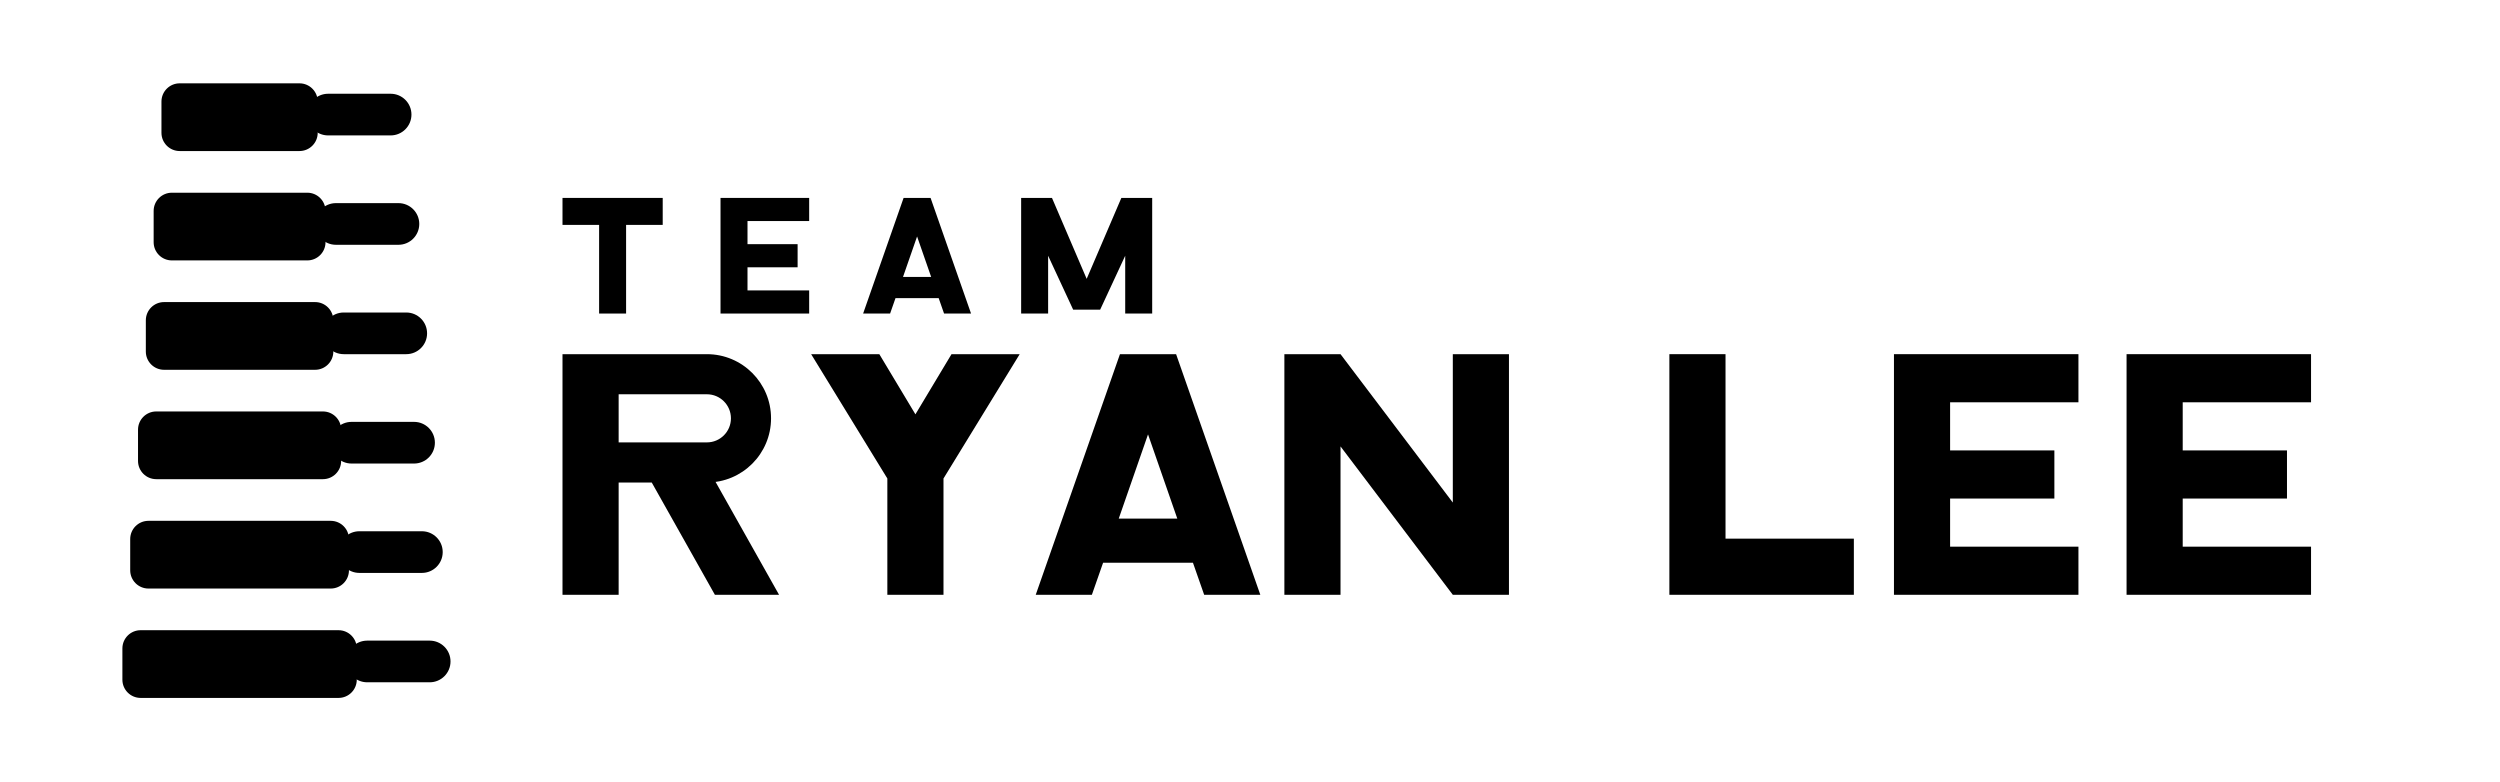
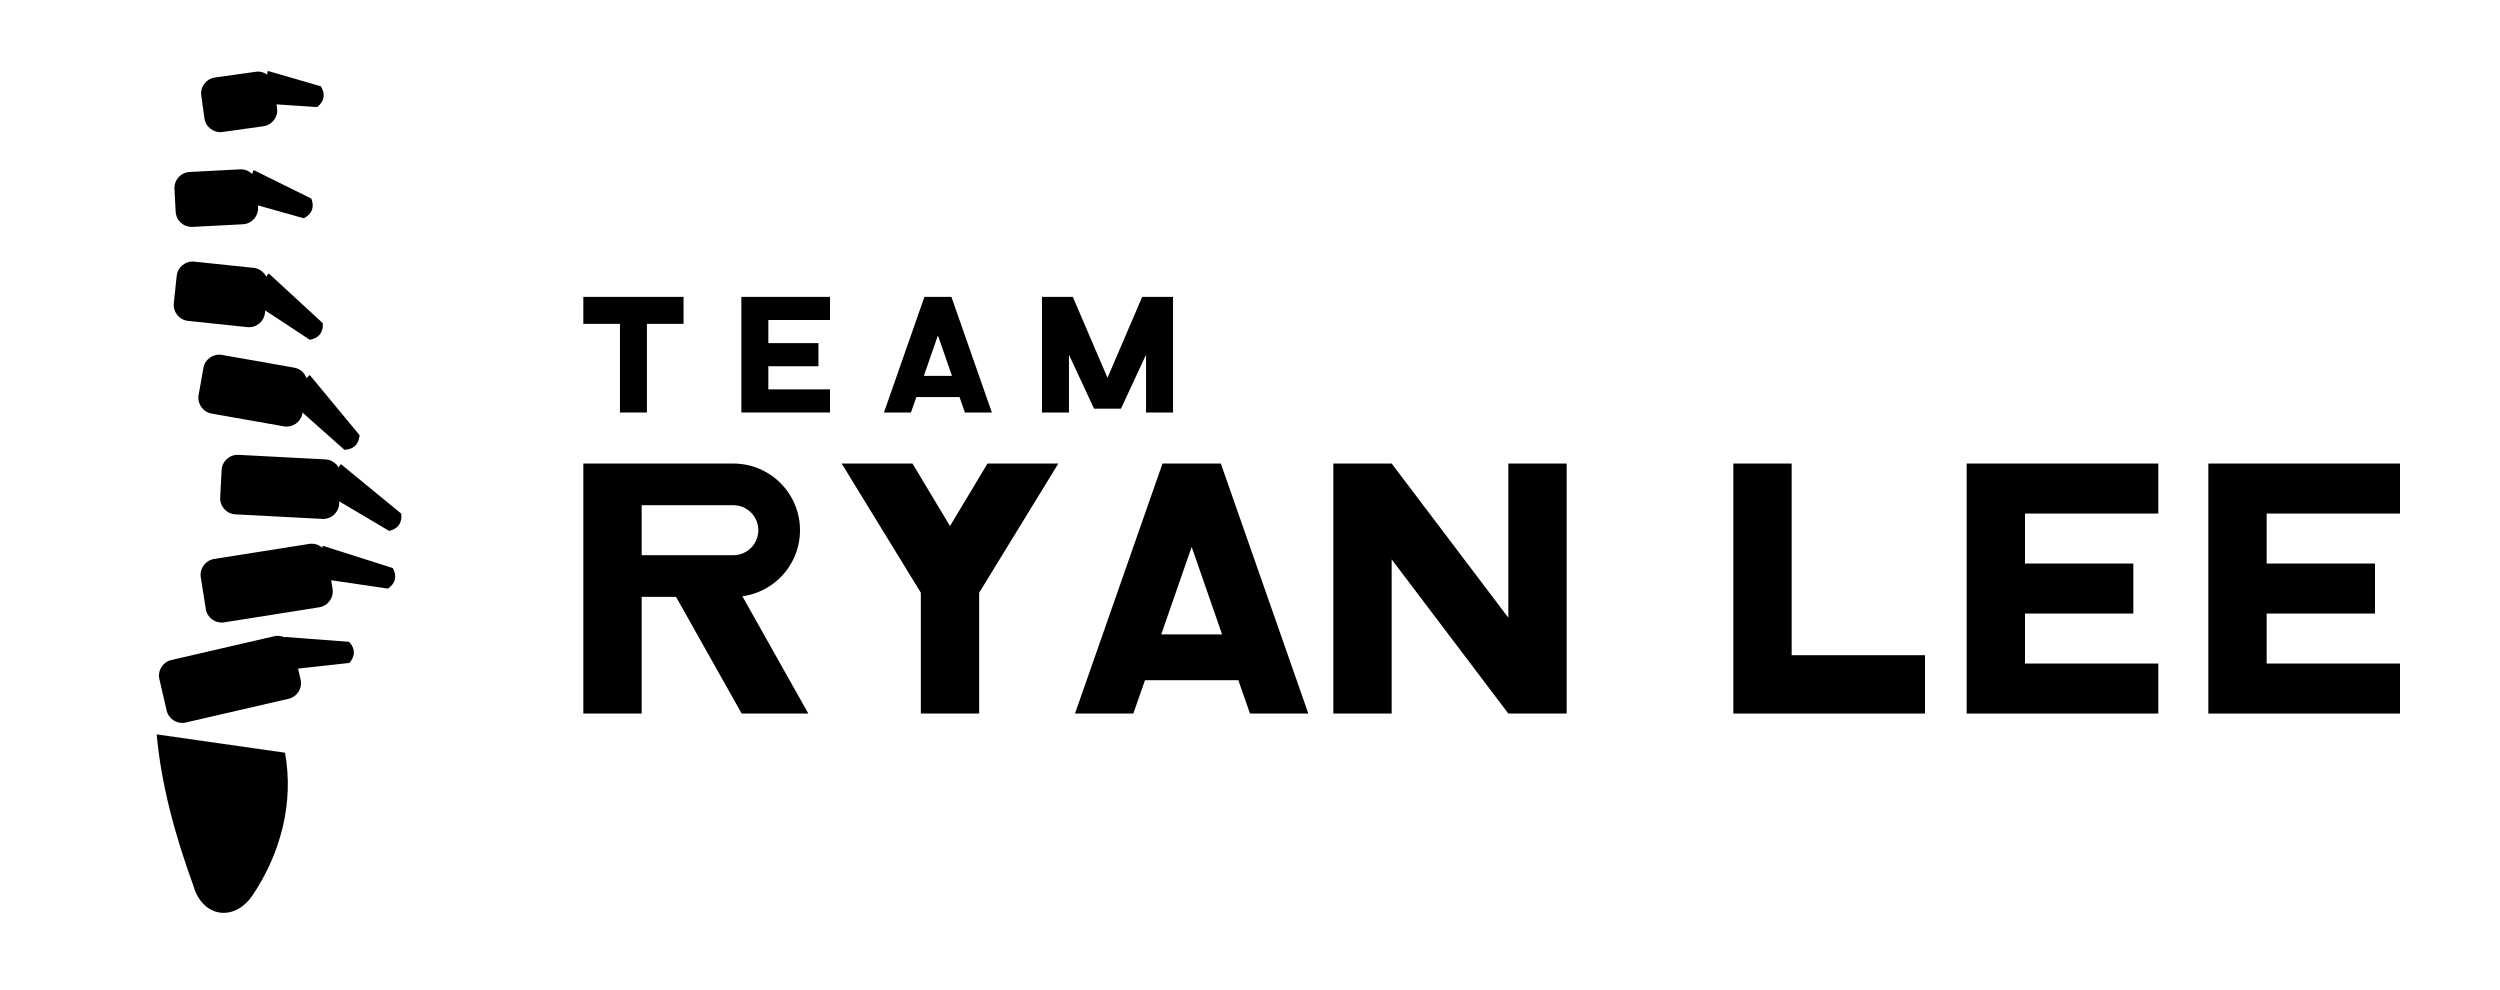
- <svg xmlns="http://www.w3.org/2000/svg" viewBox="0 0 480 150" width="480" height="150" role="img" aria-label="Team Ryan Lee">
+ <svg xmlns="http://www.w3.org/2000/svg" viewBox="0 0 480 190" width="480" height="190" role="img" aria-label="Team Ryan Lee">
  <g fill="currentColor">
-     <g transform="translate(108,38) scale(0.37)">
+     <g transform="translate(112,57) scale(0.37)">
      <path transform="translate(0,0)" d="M0 0 H52 V14 H33 V60 H19 V14 H0 Z" />
      <path transform="translate(82,0)" d="M0 0 H46 V12 H14 V24 H40 V36 H14 V48 H46 V60 H0 Z" />
      <path transform="translate(156,0)" d="M0 60 L21 0 H35 L56 60 H42 L39.2 52 H16.8 L14 60 Z M20.7 41 H35.3 L28 20 Z" />
      <path transform="translate(238,0)" d="M0 0 H16 L34 42 L52 0 H68 V60 H54 V30 L41 58 H27 L14 30 V60 H0 Z" />
    </g>
-     <g transform="translate(108,68) scale(0.77)">
+     <g transform="translate(112,89) scale(0.8)">
      <path transform="translate(0,0)" d="M0 0 H36 A16 16 0 0 1 36 32 H14 V60 H0 Z M14 22 H36 A6 6 0 0 0 36 10 H14 Z M20 28 H36 L54 60 H38 Z" />
      <path transform="translate(62,0)" d="M0 0 H17 L26 15 L35 0 H52 L33 31 V60 H19 V31 Z" />
      <path transform="translate(118,0)" d="M0 60 L21 0 H35 L56 60 H42 L39.2 52 H16.8 L14 60 Z M20.7 41 H35.3 L28 20 Z" />
      <path transform="translate(180,0)" d="M0 0 H14 L42 37 V0 H56 V60 H42 L14 23 V60 H0 Z" />
      <path transform="translate(276,0)" d="M0 0 H14 V46 H46 V60 H0 Z" />
      <path transform="translate(332,0)" d="M0 0 H46 V12 H14 V24 H40 V36 H14 V48 H46 V60 H0 Z" />
      <path transform="translate(390,0)" d="M0 0 H46 V12 H14 V24 H40 V36 H14 V48 H46 V60 H0 Z" />
    </g>
  </g>
  <g fill="currentColor">
-     <rect x="31" y="16" width="30" height="13" rx="3.5" />
-     <rect x="59" y="18" width="20" height="8" rx="4" />
-     <rect x="29.5" y="37" width="33" height="13" rx="3.5" />
-     <rect x="60.5" y="39" width="20" height="8" rx="4" />
-     <rect x="28" y="58" width="36" height="13" rx="3.5" />
-     <rect x="62" y="60" width="20" height="8" rx="4" />
-     <rect x="26.5" y="79" width="39" height="13" rx="3.5" />
-     <rect x="63.5" y="81" width="20" height="8" rx="4" />
-     <rect x="25" y="100" width="42" height="13" rx="3.5" />
-     <rect x="65" y="102" width="20" height="8" rx="4" />
-     <rect x="23.5" y="121" width="45" height="13" rx="3.5" />
-     <rect x="66.5" y="123" width="20" height="8" rx="4" />
+     <g transform="translate(16,9) scale(0.88)">
+       <g transform="translate(34,12) rotate(-8)">
+         <rect x="-8" y="-6" width="16" height="12" rx="3.5" />
+         <g transform="translate(6,-2.4) rotate(18)">
+           <path d="M0 -3.6 L12 -2.3 Q14 0 12 2.3 L0 3.6 Z" />
+         </g>
+       </g>
+       <g transform="translate(29,33) rotate(-3)">
+         <rect x="-9" y="-6" width="18" height="12" rx="3.5" />
+         <g transform="translate(7,-2.4) rotate(24)">
+           <path d="M0 -3.6 L14 -2.3 Q16 0 14 2.3 L0 3.6 Z" />
+         </g>
+       </g>
+       <g transform="translate(30,54) rotate(6)">
+         <rect x="-10" y="-6.5" width="20" height="13" rx="3.5" />
+         <g transform="translate(8,-2.6) rotate(32)">
+           <path d="M0 -3.6 L16 -2.3 Q18 0 16 2.3 L0 3.6 Z" />
+         </g>
+       </g>
+       <g transform="translate(37,75) rotate(10)">
+         <rect x="-11.5" y="-6.5" width="23" height="13" rx="3.5" />
+         <g transform="translate(9.5,-2.6) rotate(36)">
+           <path d="M0 -3.6 L17 -2.3 Q19 0 17 2.3 L0 3.6 Z" />
+         </g>
+       </g>
+       <g transform="translate(43,96) rotate(3)">
+         <rect x="-13" y="-6.5" width="26" height="13" rx="3.5" />
+         <g transform="translate(11,-2.6) rotate(32)">
+           <path d="M0 -3.6 L17 -2.3 Q19 0 17 2.3 L0 3.6 Z" />
+         </g>
+       </g>
+       <g transform="translate(40,117) rotate(-9)">
+         <rect x="-14" y="-7" width="28" height="14" rx="3.5" />
+         <g transform="translate(12,-2.8) rotate(22)">
+           <path d="M0 -3.6 L16 -2.3 Q18 0 16 2.3 L0 3.6 Z" />
+         </g>
+       </g>
+       <g transform="translate(32,138) rotate(-13)">
+         <rect x="-15" y="-7" width="30" height="14" rx="3.5" />
+         <g transform="translate(13,-2.8) rotate(12)">
+           <path d="M0 -3.6 L14 -2.3 Q16 0 14 2.3 L0 3.6 Z" />
+         </g>
+       </g>
+       <path d="M16 150 L44 154 C46 165 43 176 37 185 C33 191 26 190 24 183 C20 172 17 161 16 150 Z" />
+     </g>
  </g>
</svg>
